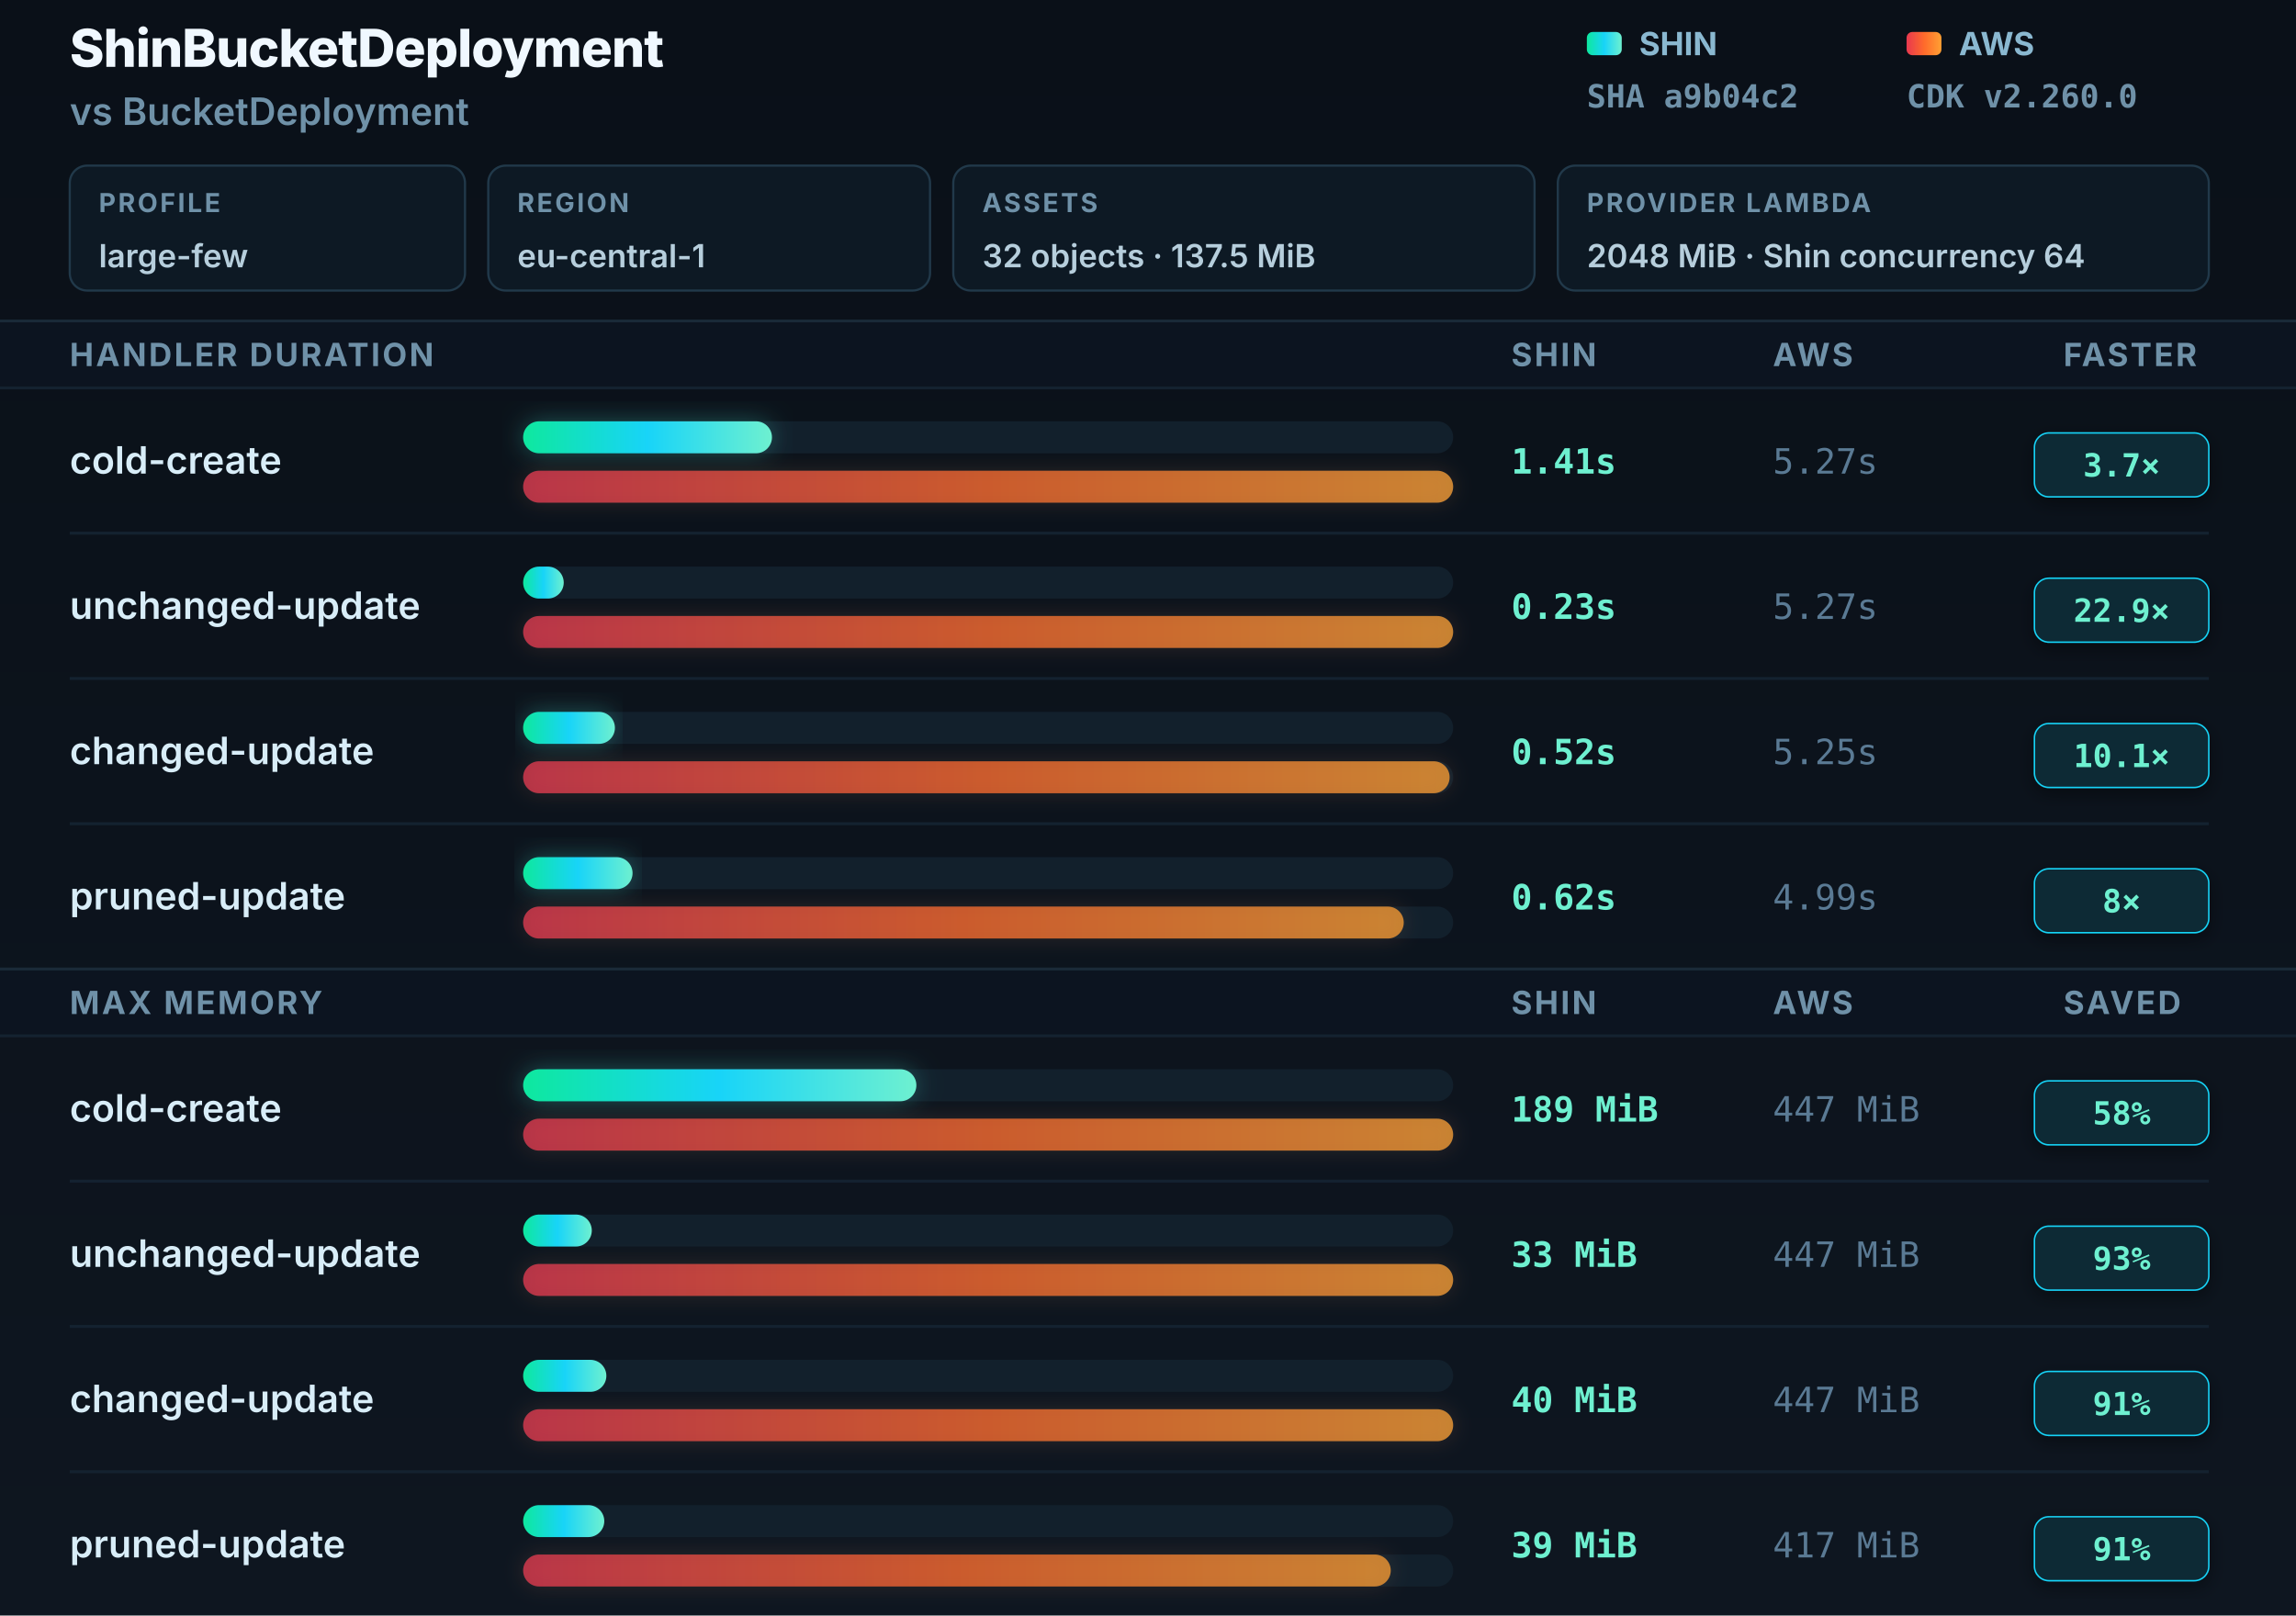
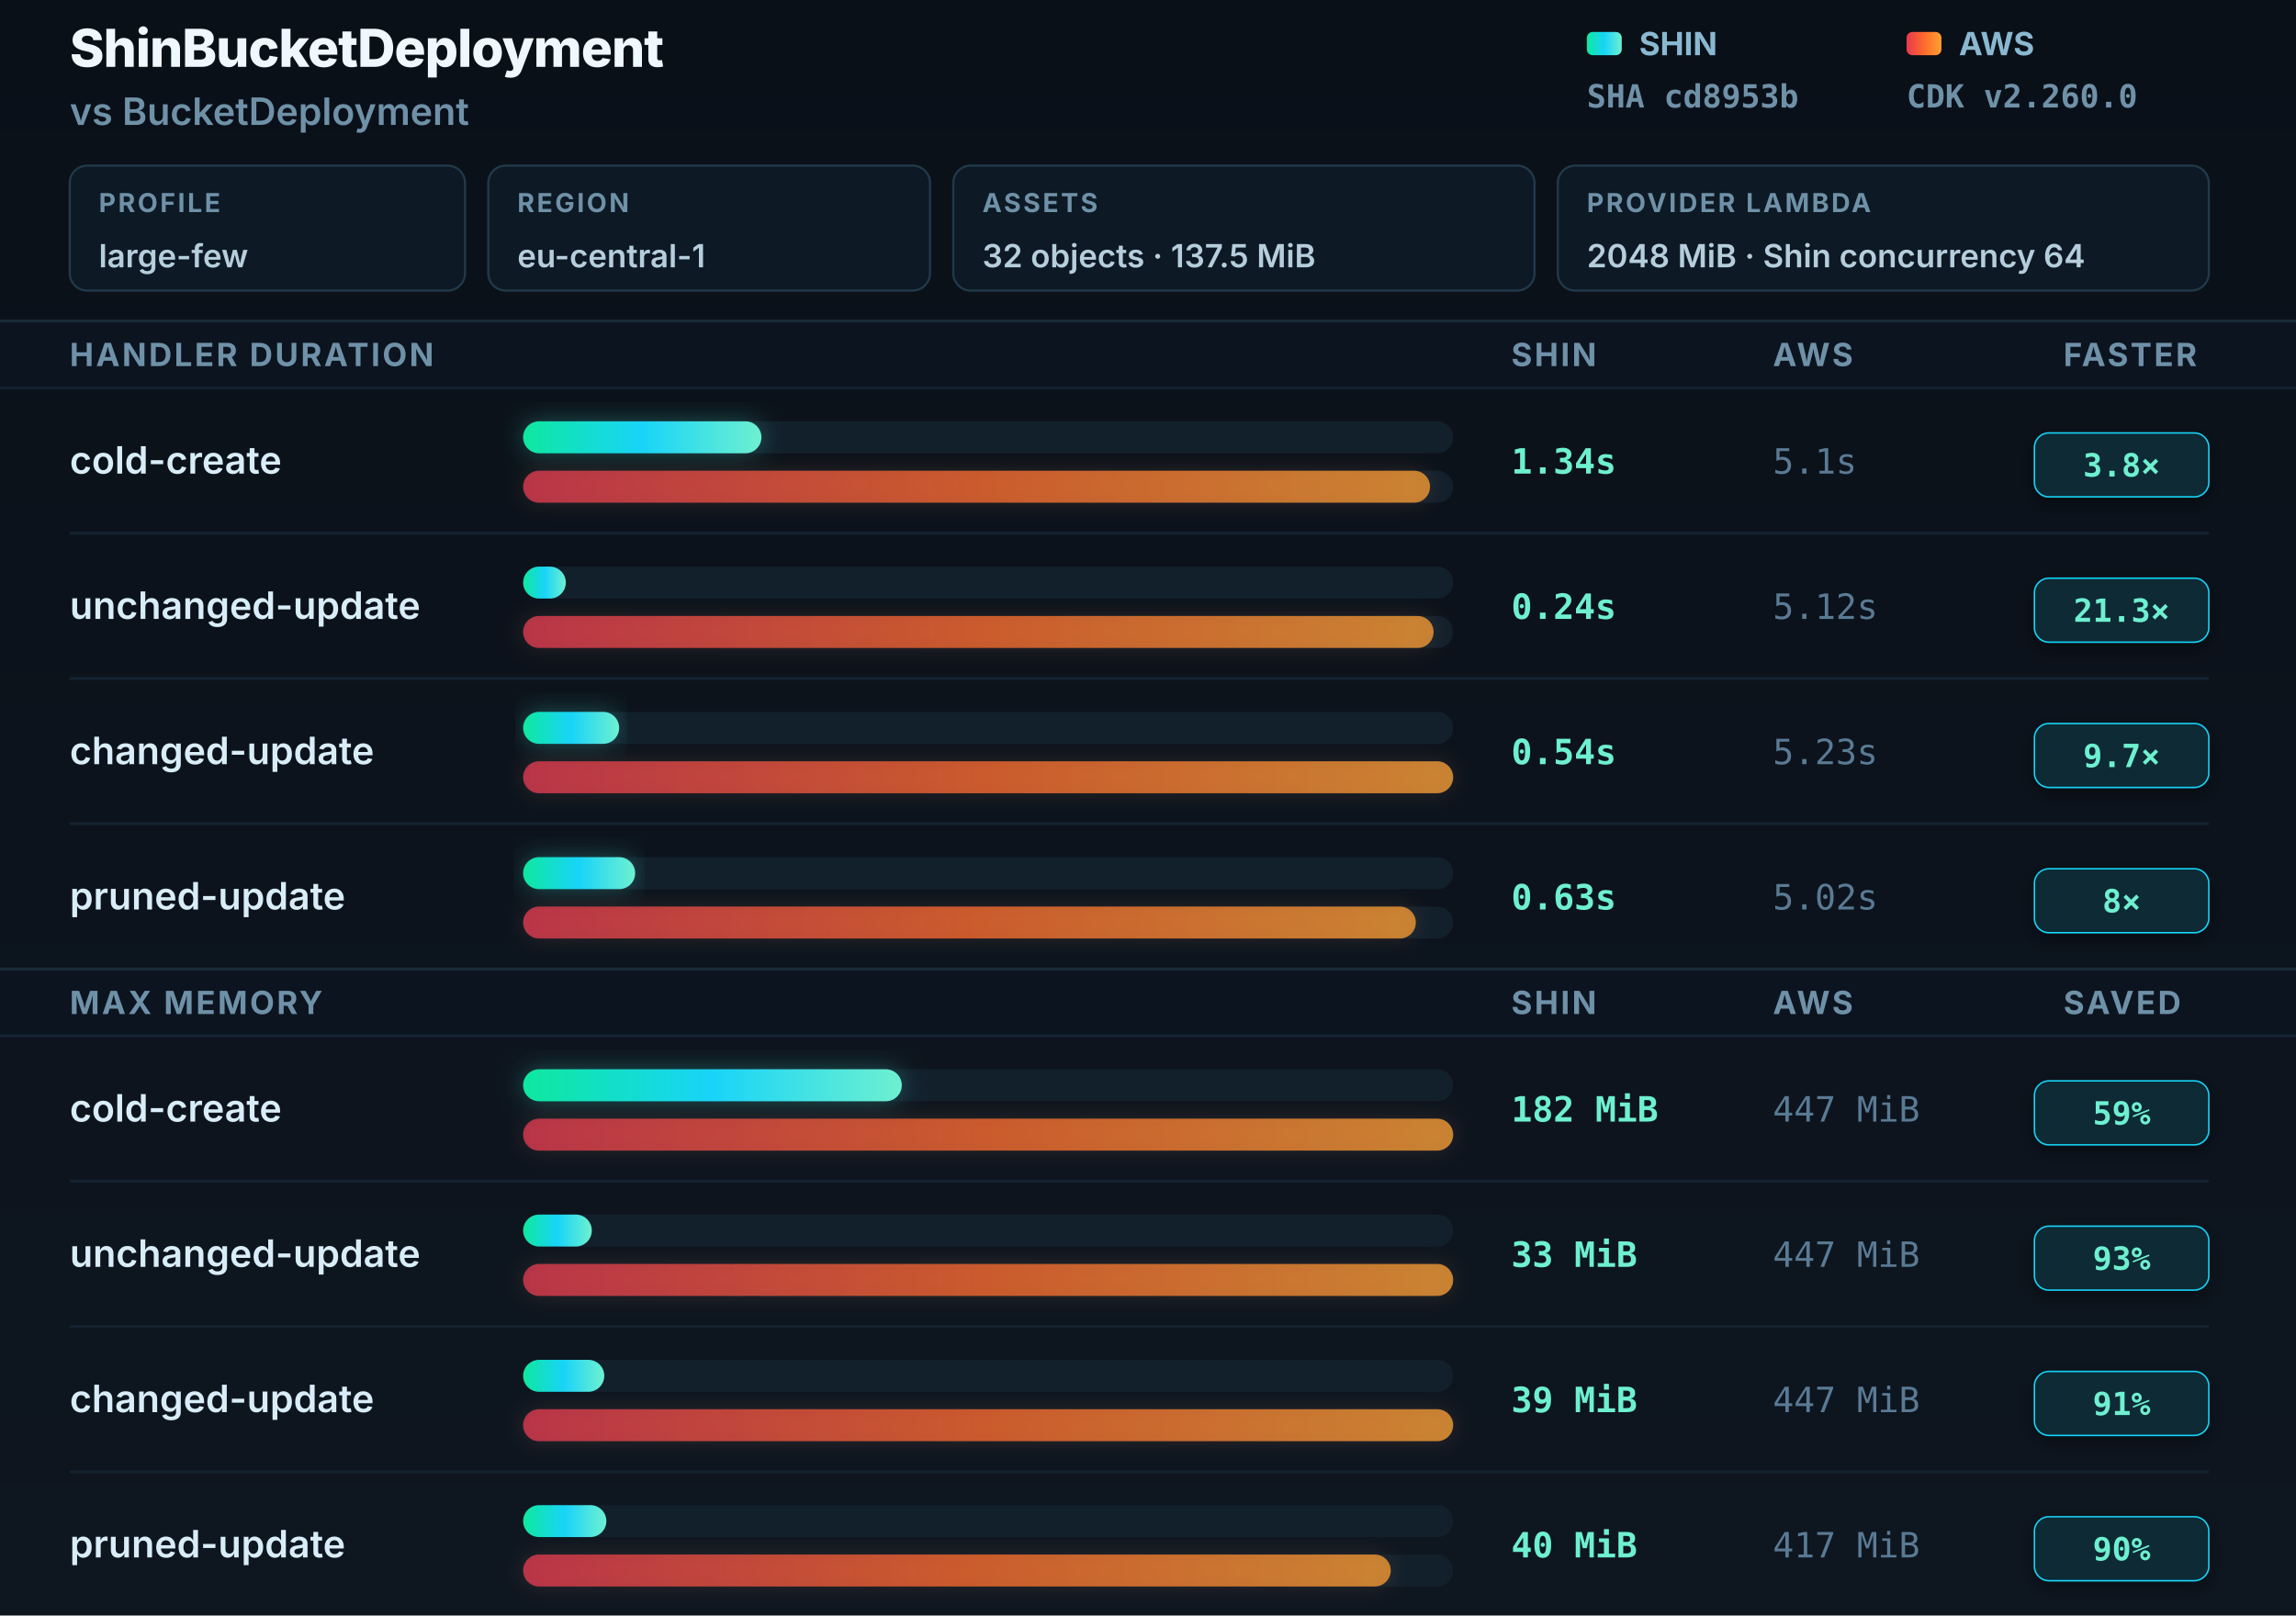
<svg xmlns="http://www.w3.org/2000/svg" width="790" height="556" viewBox="0 0 790 556" role="img" aria-labelledby="title desc">
  <defs>
    <linearGradient id="shin" x1="0" y1="0" x2="1" y2="0">
      <stop offset="0" stop-color="#0ee89e" />
      <stop offset="0.5" stop-color="#18d4f8" />
      <stop offset="1" stop-color="#6ef0d0" />
    </linearGradient>
    <linearGradient id="aws" x1="0" y1="0" x2="1" y2="0">
      <stop offset="0" stop-color="#e8384f" />
      <stop offset="0.5" stop-color="#ff6a2b" />
      <stop offset="1" stop-color="#ffa033" />
    </linearGradient>
    <linearGradient id="bgGrad" x1="0" y1="0" x2="0" y2="1">
      <stop offset="0" stop-color="#0a1018" />
      <stop offset="1" stop-color="#0e1620" />
    </linearGradient>
    <filter id="gS" x="-8%" y="-60%" width="116%" height="220%">
      <feGaussianBlur in="SourceGraphic" stdDeviation="4" />
      <feColorMatrix type="matrix" values="0 0 0 0 0.06 0 0 0 0 0.85 0 0 0 0 0.7 0 0 0 0.6 0" />
    </filter>
    <filter id="gA" x="-8%" y="-60%" width="116%" height="220%">
      <feGaussianBlur in="SourceGraphic" stdDeviation="3.5" />
      <feColorMatrix type="matrix" values="0 0 0 0 0.95 0 0 0 0 0.35 0 0 0 0 0.15 0 0 0 0.4 0" />
    </filter>
    <filter id="badgeShadow" x="-20%" y="-30%" width="140%" height="160%">
      <feDropShadow dx="0" dy="2" stdDeviation="3" flood-color="#000" flood-opacity="0.4" />
    </filter>
  </defs>
  <rect width="790" height="556" fill="url(#bgGrad)" />
  <text x="24" y="23" font-family="Inter, -apple-system, sans-serif" font-size="18" font-weight="800" fill="#f0f8ff" letter-spacing="-0.3">ShinBucketDeployment</text>
  <text x="24" y="43" font-family="Inter, -apple-system, sans-serif" font-size="13" font-weight="600" fill="#6f91a8">vs BucketDeployment</text>
  <rect x="24" y="57" width="136" height="43" rx="6" fill="#0d1924" stroke="#21394a" stroke-width="0.75" />
  <text x="34" y="73" font-family="Inter, -apple-system, sans-serif" font-size="9" font-weight="700" fill="#6f91a8" letter-spacing="0.8">PROFILE</text>
  <text x="34" y="92" font-family="Inter, -apple-system, sans-serif" font-size="11" font-weight="600" fill="#b6cedc">large-few</text>
  <rect x="168" y="57" width="152" height="43" rx="6" fill="#0d1924" stroke="#21394a" stroke-width="0.75" />
  <text x="178" y="73" font-family="Inter, -apple-system, sans-serif" font-size="9" font-weight="700" fill="#6f91a8" letter-spacing="0.8">REGION</text>
  <text x="178" y="92" font-family="Inter, -apple-system, sans-serif" font-size="11" font-weight="600" fill="#b6cedc">eu-central-1</text>
  <rect x="328" y="57" width="200" height="43" rx="6" fill="#0d1924" stroke="#21394a" stroke-width="0.75" />
  <text x="338" y="73" font-family="Inter, -apple-system, sans-serif" font-size="9" font-weight="700" fill="#6f91a8" letter-spacing="0.8">ASSETS</text>
  <text x="338" y="92" font-family="Inter, -apple-system, sans-serif" font-size="11" font-weight="600" fill="#b6cedc">32 objects · 137.5 MiB</text>
  <rect x="536" y="57" width="224" height="43" rx="6" fill="#0d1924" stroke="#21394a" stroke-width="0.75" />
  <text x="546" y="73" font-family="Inter, -apple-system, sans-serif" font-size="9" font-weight="700" fill="#6f91a8" letter-spacing="0.8">PROVIDER LAMBDA</text>
  <text x="546" y="92" font-family="Inter, -apple-system, sans-serif" font-size="11" font-weight="600" fill="#b6cedc">2048 MiB · Shin concurrency 64</text>
  <rect x="546" y="11" width="12" height="8" rx="2" fill="url(#shin)" />
  <text x="564" y="19" font-family="Inter, -apple-system, sans-serif" font-size="11" font-weight="700" fill="#8ab8d0">SHIN</text>
-   <text x="546" y="37" font-family="JetBrains Mono, monospace" font-size="11" font-weight="600" fill="#6f91a8">SHA a9b04c2</text>
+   <text x="546" y="37" font-family="JetBrains Mono, monospace" font-size="11" font-weight="600" fill="#6f91a8">SHA cd8953b</text>
  <rect x="656" y="11" width="12" height="8" rx="2" fill="url(#aws)" />
  <text x="674" y="19" font-family="Inter, -apple-system, sans-serif" font-size="11" font-weight="700" fill="#8ab8d0">AWS</text>
  <text x="656" y="37" font-family="JetBrains Mono, monospace" font-size="11" font-weight="600" fill="#6f91a8">CDK v2.260.0</text>
  <rect x="0" y="110" width="790" height="1" fill="#1a2a38" />
  <rect y="111" width="790" height="22" fill="#0c1420" />
  <text x="24" y="126" font-family="Inter, -apple-system, sans-serif" font-size="11" font-weight="700" fill="#6f91a8" letter-spacing="0.8">HANDLER DURATION</text>
  <text x="520" y="126" font-family="Inter, -apple-system, sans-serif" font-size="11" font-weight="700" fill="#6f91a8" letter-spacing="0.8">SHIN</text>
  <text x="610" y="126" font-family="Inter, -apple-system, sans-serif" font-size="11" font-weight="700" fill="#6f91a8" letter-spacing="0.8">AWS</text>
  <text x="710" y="126" font-family="Inter, -apple-system, sans-serif" font-size="11" font-weight="700" fill="#6f91a8" letter-spacing="0.8">FASTER</text>
  <rect x="0" y="133" width="790" height="1" fill="#142230" />
  <text x="24" y="163" font-family="Inter, -apple-system, sans-serif" font-size="13" font-weight="600" fill="#d8edf8">cold-create</text>
  <rect x="180" y="145" width="320" height="11" rx="5.5" fill="#12202c" />
-   <rect x="180" y="145" width="85.617" height="11" rx="5.5" fill="url(#shin)" filter="url(#gS)" opacity="0.5" />
-   <rect x="180" y="145" width="85.617" height="11" rx="5.5" fill="url(#shin)" />
+   <rect x="180" y="145" width="81.989" height="11" rx="5.5" fill="url(#shin)" filter="url(#gS)" opacity="0.5" />
+   <rect x="180" y="145" width="81.989" height="11" rx="5.5" fill="url(#shin)" />
  <rect x="180" y="162" width="320" height="11" rx="5.5" fill="#12202c" />
-   <rect x="180" y="162" width="320" height="11" rx="5.5" fill="url(#aws)" filter="url(#gA)" opacity="0.35" />
-   <rect x="180" y="162" width="320" height="11" rx="5.5" fill="url(#aws)" opacity="0.75" />
-   <text x="520" y="163" font-family="JetBrains Mono, monospace" font-size="12" font-weight="700" fill="#6ef0d0">1.41s</text>
-   <text x="610" y="163" font-family="JetBrains Mono, monospace" font-size="12" font-weight="400" fill="#5a7a94">5.27s</text>
+   <rect x="180" y="162" width="312.046" height="11" rx="5.5" fill="url(#aws)" filter="url(#gA)" opacity="0.35" />
+   <rect x="180" y="162" width="312.046" height="11" rx="5.5" fill="url(#aws)" opacity="0.75" />
+   <text x="520" y="163" font-family="JetBrains Mono, monospace" font-size="12" font-weight="700" fill="#6ef0d0">1.34s</text>
+   <text x="610" y="163" font-family="JetBrains Mono, monospace" font-size="12" font-weight="400" fill="#5a7a94">5.1s</text>
  <rect x="700" y="149" width="60" height="22" rx="5" fill="#082b35" stroke="#18d4f8" stroke-width="0.5" filter="url(#badgeShadow)" />
-   <text x="730" y="164" text-anchor="middle" font-family="JetBrains Mono, monospace" font-size="11" font-weight="800" fill="#6ef0d0">3.7×</text>
+   <text x="730" y="164" text-anchor="middle" font-family="JetBrains Mono, monospace" font-size="11" font-weight="800" fill="#6ef0d0">3.8×</text>
  <rect x="24" y="183" width="736" height="1" fill="#142230" />
  <text x="24" y="213" font-family="Inter, -apple-system, sans-serif" font-size="13" font-weight="600" fill="#d8edf8">unchanged-update</text>
  <rect x="180" y="195" width="320" height="11" rx="5.5" fill="#12202c" />
-   <rect x="180" y="195" width="13.966" height="11" rx="5.5" fill="url(#shin)" />
+   <rect x="180" y="195" width="14.685" height="11" rx="5.5" fill="url(#shin)" />
  <rect x="180" y="212" width="320" height="11" rx="5.5" fill="#12202c" />
-   <rect x="180" y="212" width="320" height="11" rx="5.5" fill="url(#aws)" filter="url(#gA)" opacity="0.35" />
-   <rect x="180" y="212" width="320" height="11" rx="5.5" fill="url(#aws)" opacity="0.75" />
-   <text x="520" y="213" font-family="JetBrains Mono, monospace" font-size="12" font-weight="700" fill="#6ef0d0">0.23s</text>
-   <text x="610" y="213" font-family="JetBrains Mono, monospace" font-size="12" font-weight="400" fill="#5a7a94">5.27s</text>
+   <rect x="180" y="212" width="313.27" height="11" rx="5.5" fill="url(#aws)" filter="url(#gA)" opacity="0.35" />
+   <rect x="180" y="212" width="313.27" height="11" rx="5.5" fill="url(#aws)" opacity="0.75" />
+   <text x="520" y="213" font-family="JetBrains Mono, monospace" font-size="12" font-weight="700" fill="#6ef0d0">0.24s</text>
+   <text x="610" y="213" font-family="JetBrains Mono, monospace" font-size="12" font-weight="400" fill="#5a7a94">5.12s</text>
  <rect x="700" y="199" width="60" height="22" rx="5" fill="#082b35" stroke="#18d4f8" stroke-width="0.5" filter="url(#badgeShadow)" />
-   <text x="730" y="214" text-anchor="middle" font-family="JetBrains Mono, monospace" font-size="11" font-weight="800" fill="#6ef0d0">22.9×</text>
+   <text x="730" y="214" text-anchor="middle" font-family="JetBrains Mono, monospace" font-size="11" font-weight="800" fill="#6ef0d0">21.3×</text>
  <rect x="24" y="233" width="736" height="1" fill="#142230" />
  <text x="24" y="263" font-family="Inter, -apple-system, sans-serif" font-size="13" font-weight="600" fill="#d8edf8">changed-update</text>
  <rect x="180" y="245" width="320" height="11" rx="5.5" fill="#12202c" />
-   <rect x="180" y="245" width="31.575" height="11" rx="5.5" fill="url(#shin)" filter="url(#gS)" opacity="0.5" />
-   <rect x="180" y="245" width="31.575" height="11" rx="5.5" fill="url(#shin)" />
+   <rect x="180" y="245" width="33.04" height="11" rx="5.5" fill="url(#shin)" filter="url(#gS)" opacity="0.5" />
+   <rect x="180" y="245" width="33.04" height="11" rx="5.5" fill="url(#shin)" />
  <rect x="180" y="262" width="320" height="11" rx="5.5" fill="#12202c" />
-   <rect x="180" y="262" width="318.786" height="11" rx="5.5" fill="url(#aws)" filter="url(#gA)" opacity="0.35" />
-   <rect x="180" y="262" width="318.786" height="11" rx="5.5" fill="url(#aws)" opacity="0.75" />
-   <text x="520" y="263" font-family="JetBrains Mono, monospace" font-size="12" font-weight="700" fill="#6ef0d0">0.52s</text>
-   <text x="610" y="263" font-family="JetBrains Mono, monospace" font-size="12" font-weight="400" fill="#5a7a94">5.25s</text>
+   <rect x="180" y="262" width="320" height="11" rx="5.5" fill="url(#aws)" filter="url(#gA)" opacity="0.35" />
+   <rect x="180" y="262" width="320" height="11" rx="5.5" fill="url(#aws)" opacity="0.75" />
+   <text x="520" y="263" font-family="JetBrains Mono, monospace" font-size="12" font-weight="700" fill="#6ef0d0">0.54s</text>
+   <text x="610" y="263" font-family="JetBrains Mono, monospace" font-size="12" font-weight="400" fill="#5a7a94">5.23s</text>
  <rect x="700" y="249" width="60" height="22" rx="5" fill="#082b35" stroke="#18d4f8" stroke-width="0.5" filter="url(#badgeShadow)" />
-   <text x="730" y="264" text-anchor="middle" font-family="JetBrains Mono, monospace" font-size="11" font-weight="800" fill="#6ef0d0">10.1×</text>
+   <text x="730" y="264" text-anchor="middle" font-family="JetBrains Mono, monospace" font-size="11" font-weight="800" fill="#6ef0d0">9.7×</text>
  <rect x="24" y="283" width="736" height="1" fill="#142230" />
  <text x="24" y="313" font-family="Inter, -apple-system, sans-serif" font-size="13" font-weight="600" fill="#d8edf8">pruned-update</text>
  <rect x="180" y="295" width="320" height="11" rx="5.5" fill="#12202c" />
-   <rect x="180" y="295" width="37.647" height="11" rx="5.5" fill="url(#shin)" filter="url(#gS)" opacity="0.5" />
-   <rect x="180" y="295" width="37.647" height="11" rx="5.5" fill="url(#shin)" />
+   <rect x="180" y="295" width="38.547" height="11" rx="5.5" fill="url(#shin)" filter="url(#gS)" opacity="0.5" />
+   <rect x="180" y="295" width="38.547" height="11" rx="5.5" fill="url(#shin)" />
  <rect x="180" y="312" width="320" height="11" rx="5.5" fill="#12202c" />
-   <rect x="180" y="312" width="302.998" height="11" rx="5.5" fill="url(#aws)" filter="url(#gA)" opacity="0.35" />
-   <rect x="180" y="312" width="302.998" height="11" rx="5.5" fill="url(#aws)" opacity="0.75" />
-   <text x="520" y="313" font-family="JetBrains Mono, monospace" font-size="12" font-weight="700" fill="#6ef0d0">0.62s</text>
-   <text x="610" y="313" font-family="JetBrains Mono, monospace" font-size="12" font-weight="400" fill="#5a7a94">4.99s</text>
+   <rect x="180" y="312" width="307.151" height="11" rx="5.5" fill="url(#aws)" filter="url(#gA)" opacity="0.35" />
+   <rect x="180" y="312" width="307.151" height="11" rx="5.5" fill="url(#aws)" opacity="0.75" />
+   <text x="520" y="313" font-family="JetBrains Mono, monospace" font-size="12" font-weight="700" fill="#6ef0d0">0.63s</text>
+   <text x="610" y="313" font-family="JetBrains Mono, monospace" font-size="12" font-weight="400" fill="#5a7a94">5.02s</text>
  <rect x="700" y="299" width="60" height="22" rx="5" fill="#082b35" stroke="#18d4f8" stroke-width="0.5" filter="url(#badgeShadow)" />
  <text x="730" y="314" text-anchor="middle" font-family="JetBrains Mono, monospace" font-size="11" font-weight="800" fill="#6ef0d0">8×</text>
  <rect x="0" y="333" width="790" height="1" fill="#1a2a38" />
  <rect y="334" width="790" height="22" fill="#0c1420" />
  <text x="24" y="349" font-family="Inter, -apple-system, sans-serif" font-size="11" font-weight="700" fill="#6f91a8" letter-spacing="0.8">MAX MEMORY</text>
  <text x="520" y="349" font-family="Inter, -apple-system, sans-serif" font-size="11" font-weight="700" fill="#6f91a8" letter-spacing="0.8">SHIN</text>
  <text x="610" y="349" font-family="Inter, -apple-system, sans-serif" font-size="11" font-weight="700" fill="#6f91a8" letter-spacing="0.8">AWS</text>
  <text x="710" y="349" font-family="Inter, -apple-system, sans-serif" font-size="11" font-weight="700" fill="#6f91a8" letter-spacing="0.8">SAVED</text>
  <rect x="0" y="356" width="790" height="1" fill="#142230" />
  <text x="24" y="386" font-family="Inter, -apple-system, sans-serif" font-size="13" font-weight="600" fill="#d8edf8">cold-create</text>
  <rect x="180" y="368" width="320" height="11" rx="5.5" fill="#12202c" />
-   <rect x="180" y="368" width="135.302" height="11" rx="5.5" fill="url(#shin)" filter="url(#gS)" opacity="0.5" />
-   <rect x="180" y="368" width="135.302" height="11" rx="5.5" fill="url(#shin)" />
+   <rect x="180" y="368" width="130.291" height="11" rx="5.5" fill="url(#shin)" filter="url(#gS)" opacity="0.5" />
+   <rect x="180" y="368" width="130.291" height="11" rx="5.5" fill="url(#shin)" />
  <rect x="180" y="385" width="320" height="11" rx="5.5" fill="#12202c" />
  <rect x="180" y="385" width="320" height="11" rx="5.5" fill="url(#aws)" filter="url(#gA)" opacity="0.35" />
  <rect x="180" y="385" width="320" height="11" rx="5.5" fill="url(#aws)" opacity="0.75" />
-   <text x="520" y="386" font-family="JetBrains Mono, monospace" font-size="12" font-weight="700" fill="#6ef0d0">189 MiB</text>
+   <text x="520" y="386" font-family="JetBrains Mono, monospace" font-size="12" font-weight="700" fill="#6ef0d0">182 MiB</text>
  <text x="610" y="386" font-family="JetBrains Mono, monospace" font-size="12" font-weight="400" fill="#5a7a94">447 MiB</text>
  <rect x="700" y="372" width="60" height="22" rx="5" fill="#082b35" stroke="#18d4f8" stroke-width="0.5" filter="url(#badgeShadow)" />
-   <text x="730" y="387" text-anchor="middle" font-family="JetBrains Mono, monospace" font-size="11" font-weight="800" fill="#6ef0d0">58%</text>
+   <text x="730" y="387" text-anchor="middle" font-family="JetBrains Mono, monospace" font-size="11" font-weight="800" fill="#6ef0d0">59%</text>
  <rect x="24" y="406" width="736" height="1" fill="#142230" />
  <text x="24" y="436" font-family="Inter, -apple-system, sans-serif" font-size="13" font-weight="600" fill="#d8edf8">unchanged-update</text>
  <rect x="180" y="418" width="320" height="11" rx="5.5" fill="#12202c" />
  <rect x="180" y="418" width="23.624" height="11" rx="5.5" fill="url(#shin)" />
  <rect x="180" y="435" width="320" height="11" rx="5.5" fill="#12202c" />
  <rect x="180" y="435" width="320" height="11" rx="5.5" fill="url(#aws)" filter="url(#gA)" opacity="0.35" />
  <rect x="180" y="435" width="320" height="11" rx="5.5" fill="url(#aws)" opacity="0.75" />
  <text x="520" y="436" font-family="JetBrains Mono, monospace" font-size="12" font-weight="700" fill="#6ef0d0">33 MiB</text>
  <text x="610" y="436" font-family="JetBrains Mono, monospace" font-size="12" font-weight="400" fill="#5a7a94">447 MiB</text>
  <rect x="700" y="422" width="60" height="22" rx="5" fill="#082b35" stroke="#18d4f8" stroke-width="0.5" filter="url(#badgeShadow)" />
  <text x="730" y="437" text-anchor="middle" font-family="JetBrains Mono, monospace" font-size="11" font-weight="800" fill="#6ef0d0">93%</text>
  <rect x="24" y="456" width="736" height="1" fill="#142230" />
  <text x="24" y="486" font-family="Inter, -apple-system, sans-serif" font-size="13" font-weight="600" fill="#d8edf8">changed-update</text>
  <rect x="180" y="468" width="320" height="11" rx="5.5" fill="#12202c" />
-   <rect x="180" y="468" width="28.635" height="11" rx="5.5" fill="url(#shin)" />
+   <rect x="180" y="468" width="27.919" height="11" rx="5.5" fill="url(#shin)" />
  <rect x="180" y="485" width="320" height="11" rx="5.5" fill="#12202c" />
  <rect x="180" y="485" width="320" height="11" rx="5.5" fill="url(#aws)" filter="url(#gA)" opacity="0.35" />
  <rect x="180" y="485" width="320" height="11" rx="5.5" fill="url(#aws)" opacity="0.75" />
-   <text x="520" y="486" font-family="JetBrains Mono, monospace" font-size="12" font-weight="700" fill="#6ef0d0">40 MiB</text>
+   <text x="520" y="486" font-family="JetBrains Mono, monospace" font-size="12" font-weight="700" fill="#6ef0d0">39 MiB</text>
  <text x="610" y="486" font-family="JetBrains Mono, monospace" font-size="12" font-weight="400" fill="#5a7a94">447 MiB</text>
  <rect x="700" y="472" width="60" height="22" rx="5" fill="#082b35" stroke="#18d4f8" stroke-width="0.5" filter="url(#badgeShadow)" />
  <text x="730" y="487" text-anchor="middle" font-family="JetBrains Mono, monospace" font-size="11" font-weight="800" fill="#6ef0d0">91%</text>
  <rect x="24" y="506" width="736" height="1" fill="#142230" />
  <text x="24" y="536" font-family="Inter, -apple-system, sans-serif" font-size="13" font-weight="600" fill="#d8edf8">pruned-update</text>
  <rect x="180" y="518" width="320" height="11" rx="5.5" fill="#12202c" />
-   <rect x="180" y="518" width="27.919" height="11" rx="5.5" fill="url(#shin)" />
+   <rect x="180" y="518" width="28.635" height="11" rx="5.5" fill="url(#shin)" />
  <rect x="180" y="535" width="320" height="11" rx="5.5" fill="#12202c" />
  <rect x="180" y="535" width="298.523" height="11" rx="5.5" fill="url(#aws)" filter="url(#gA)" opacity="0.35" />
  <rect x="180" y="535" width="298.523" height="11" rx="5.5" fill="url(#aws)" opacity="0.75" />
-   <text x="520" y="536" font-family="JetBrains Mono, monospace" font-size="12" font-weight="700" fill="#6ef0d0">39 MiB</text>
+   <text x="520" y="536" font-family="JetBrains Mono, monospace" font-size="12" font-weight="700" fill="#6ef0d0">40 MiB</text>
  <text x="610" y="536" font-family="JetBrains Mono, monospace" font-size="12" font-weight="400" fill="#5a7a94">417 MiB</text>
  <rect x="700" y="522" width="60" height="22" rx="5" fill="#082b35" stroke="#18d4f8" stroke-width="0.5" filter="url(#badgeShadow)" />
-   <text x="730" y="537" text-anchor="middle" font-family="JetBrains Mono, monospace" font-size="11" font-weight="800" fill="#6ef0d0">91%</text>
+   <text x="730" y="537" text-anchor="middle" font-family="JetBrains Mono, monospace" font-size="11" font-weight="800" fill="#6ef0d0">90%</text>
</svg>
